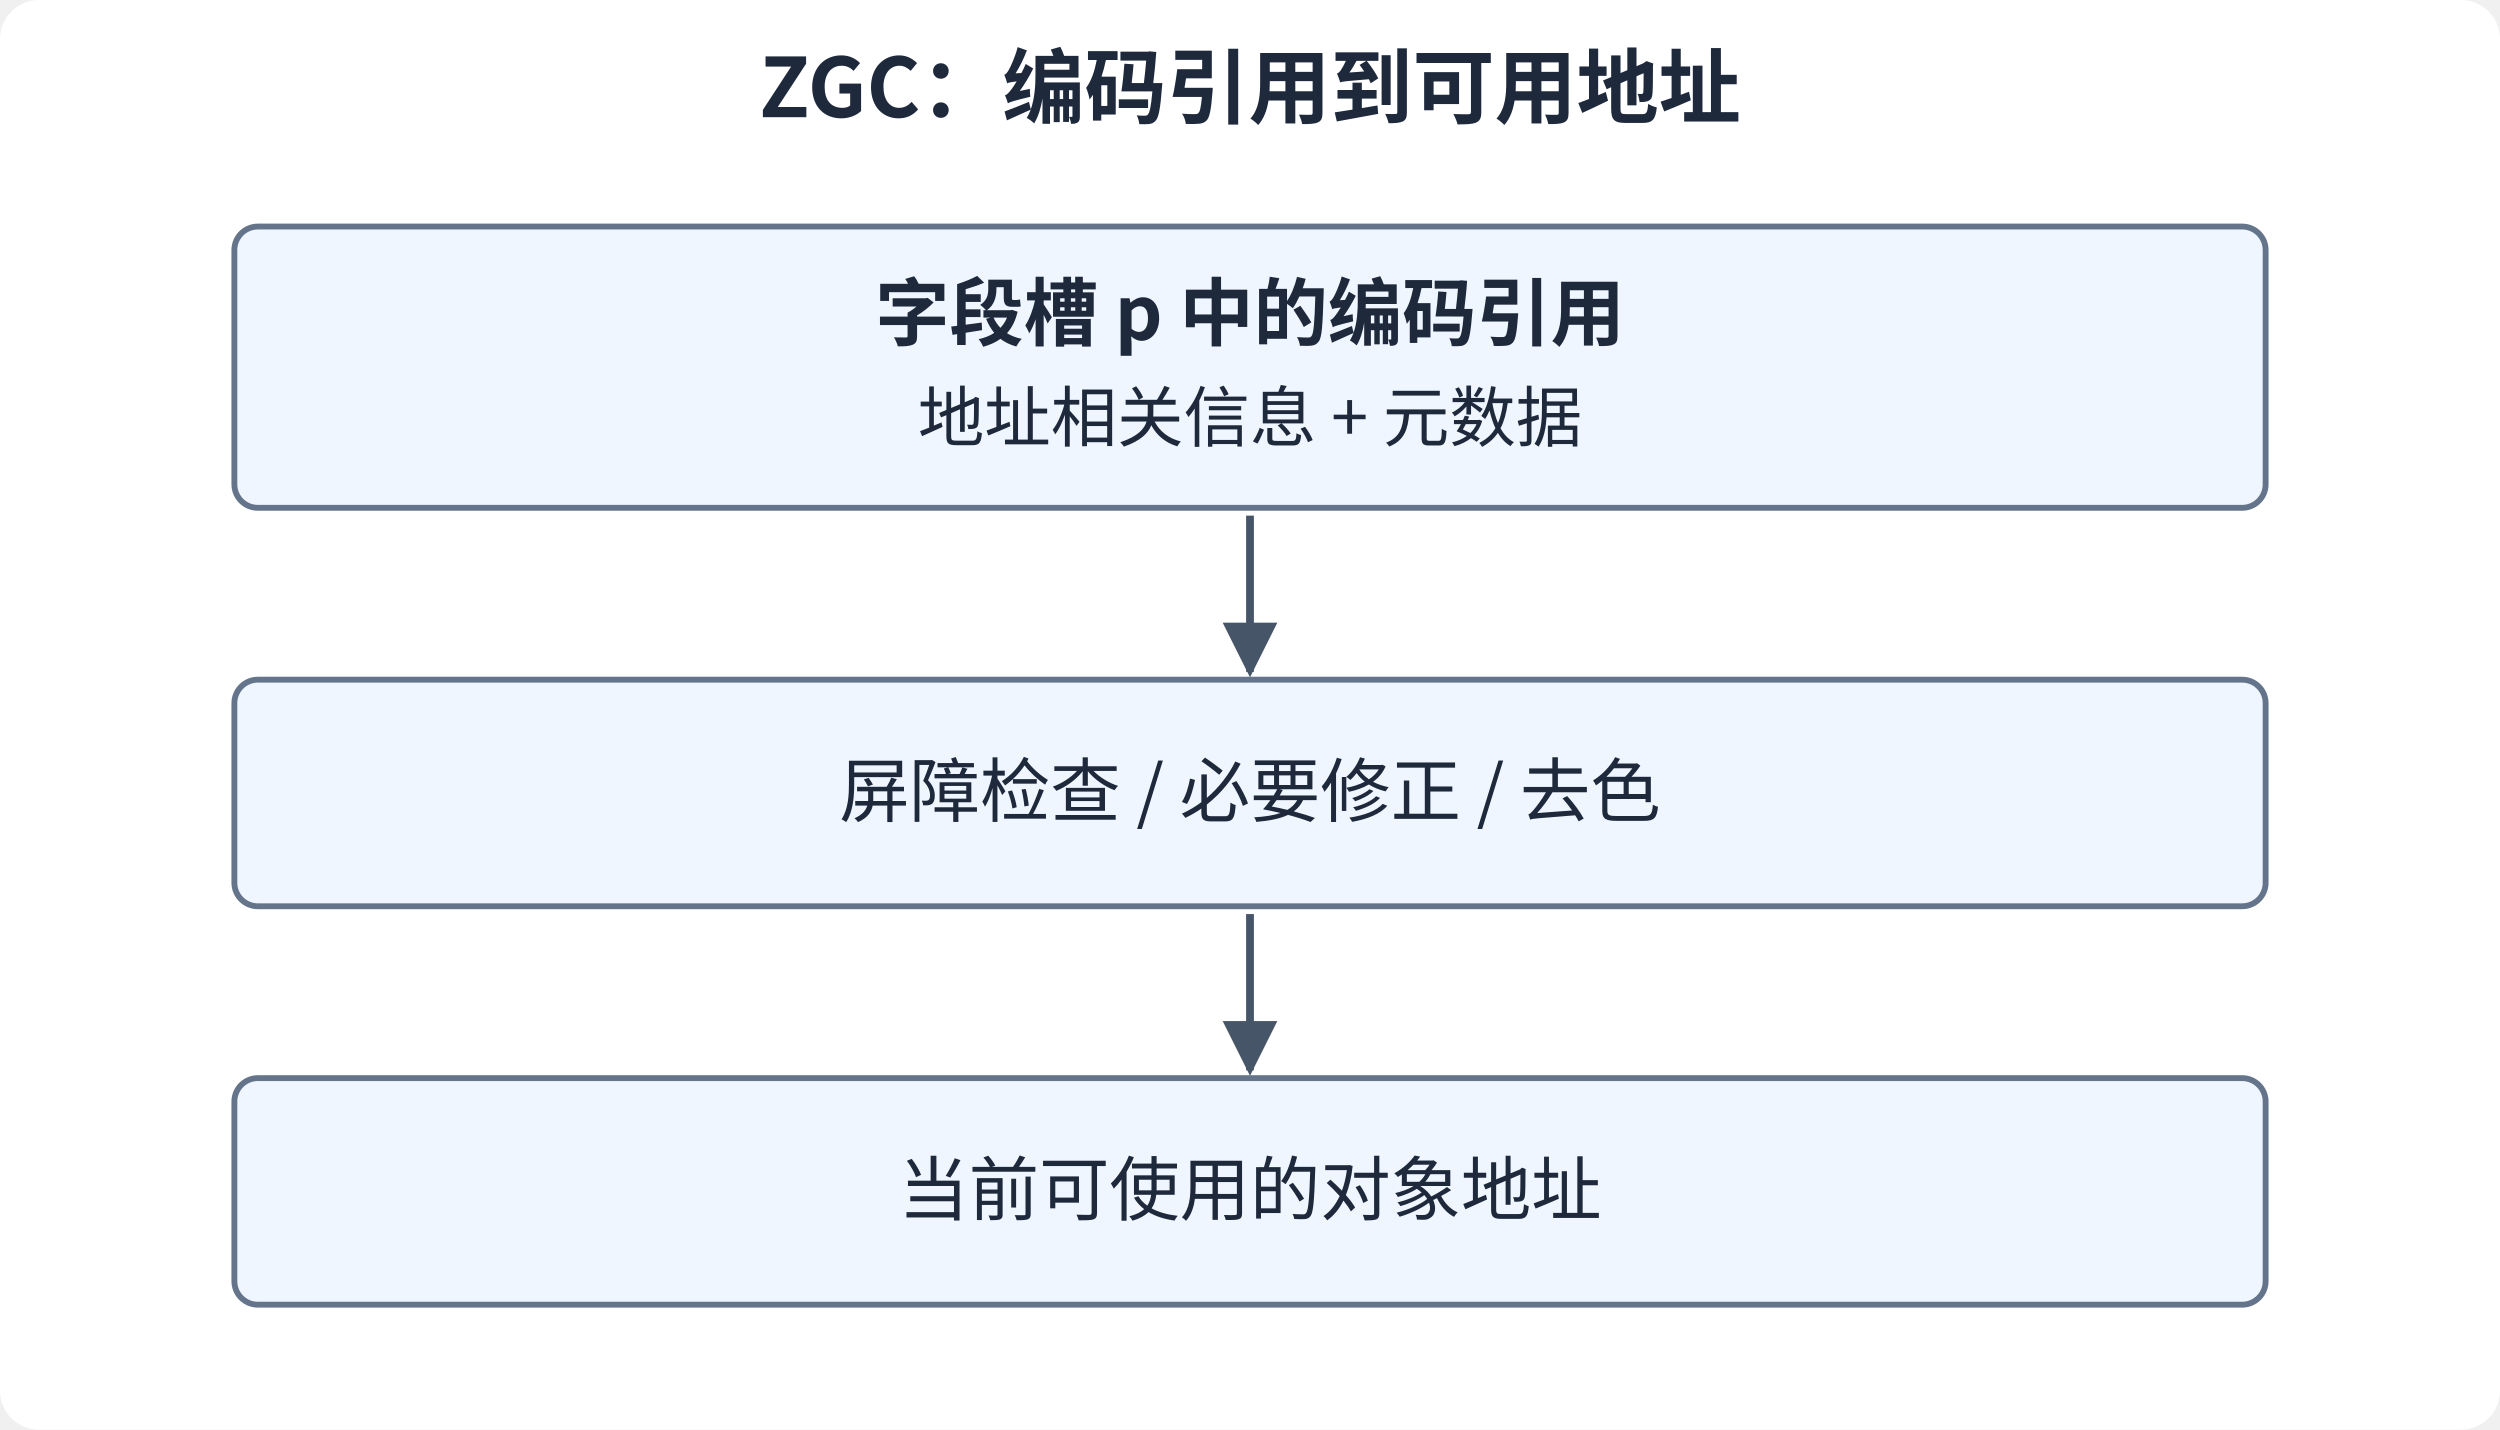
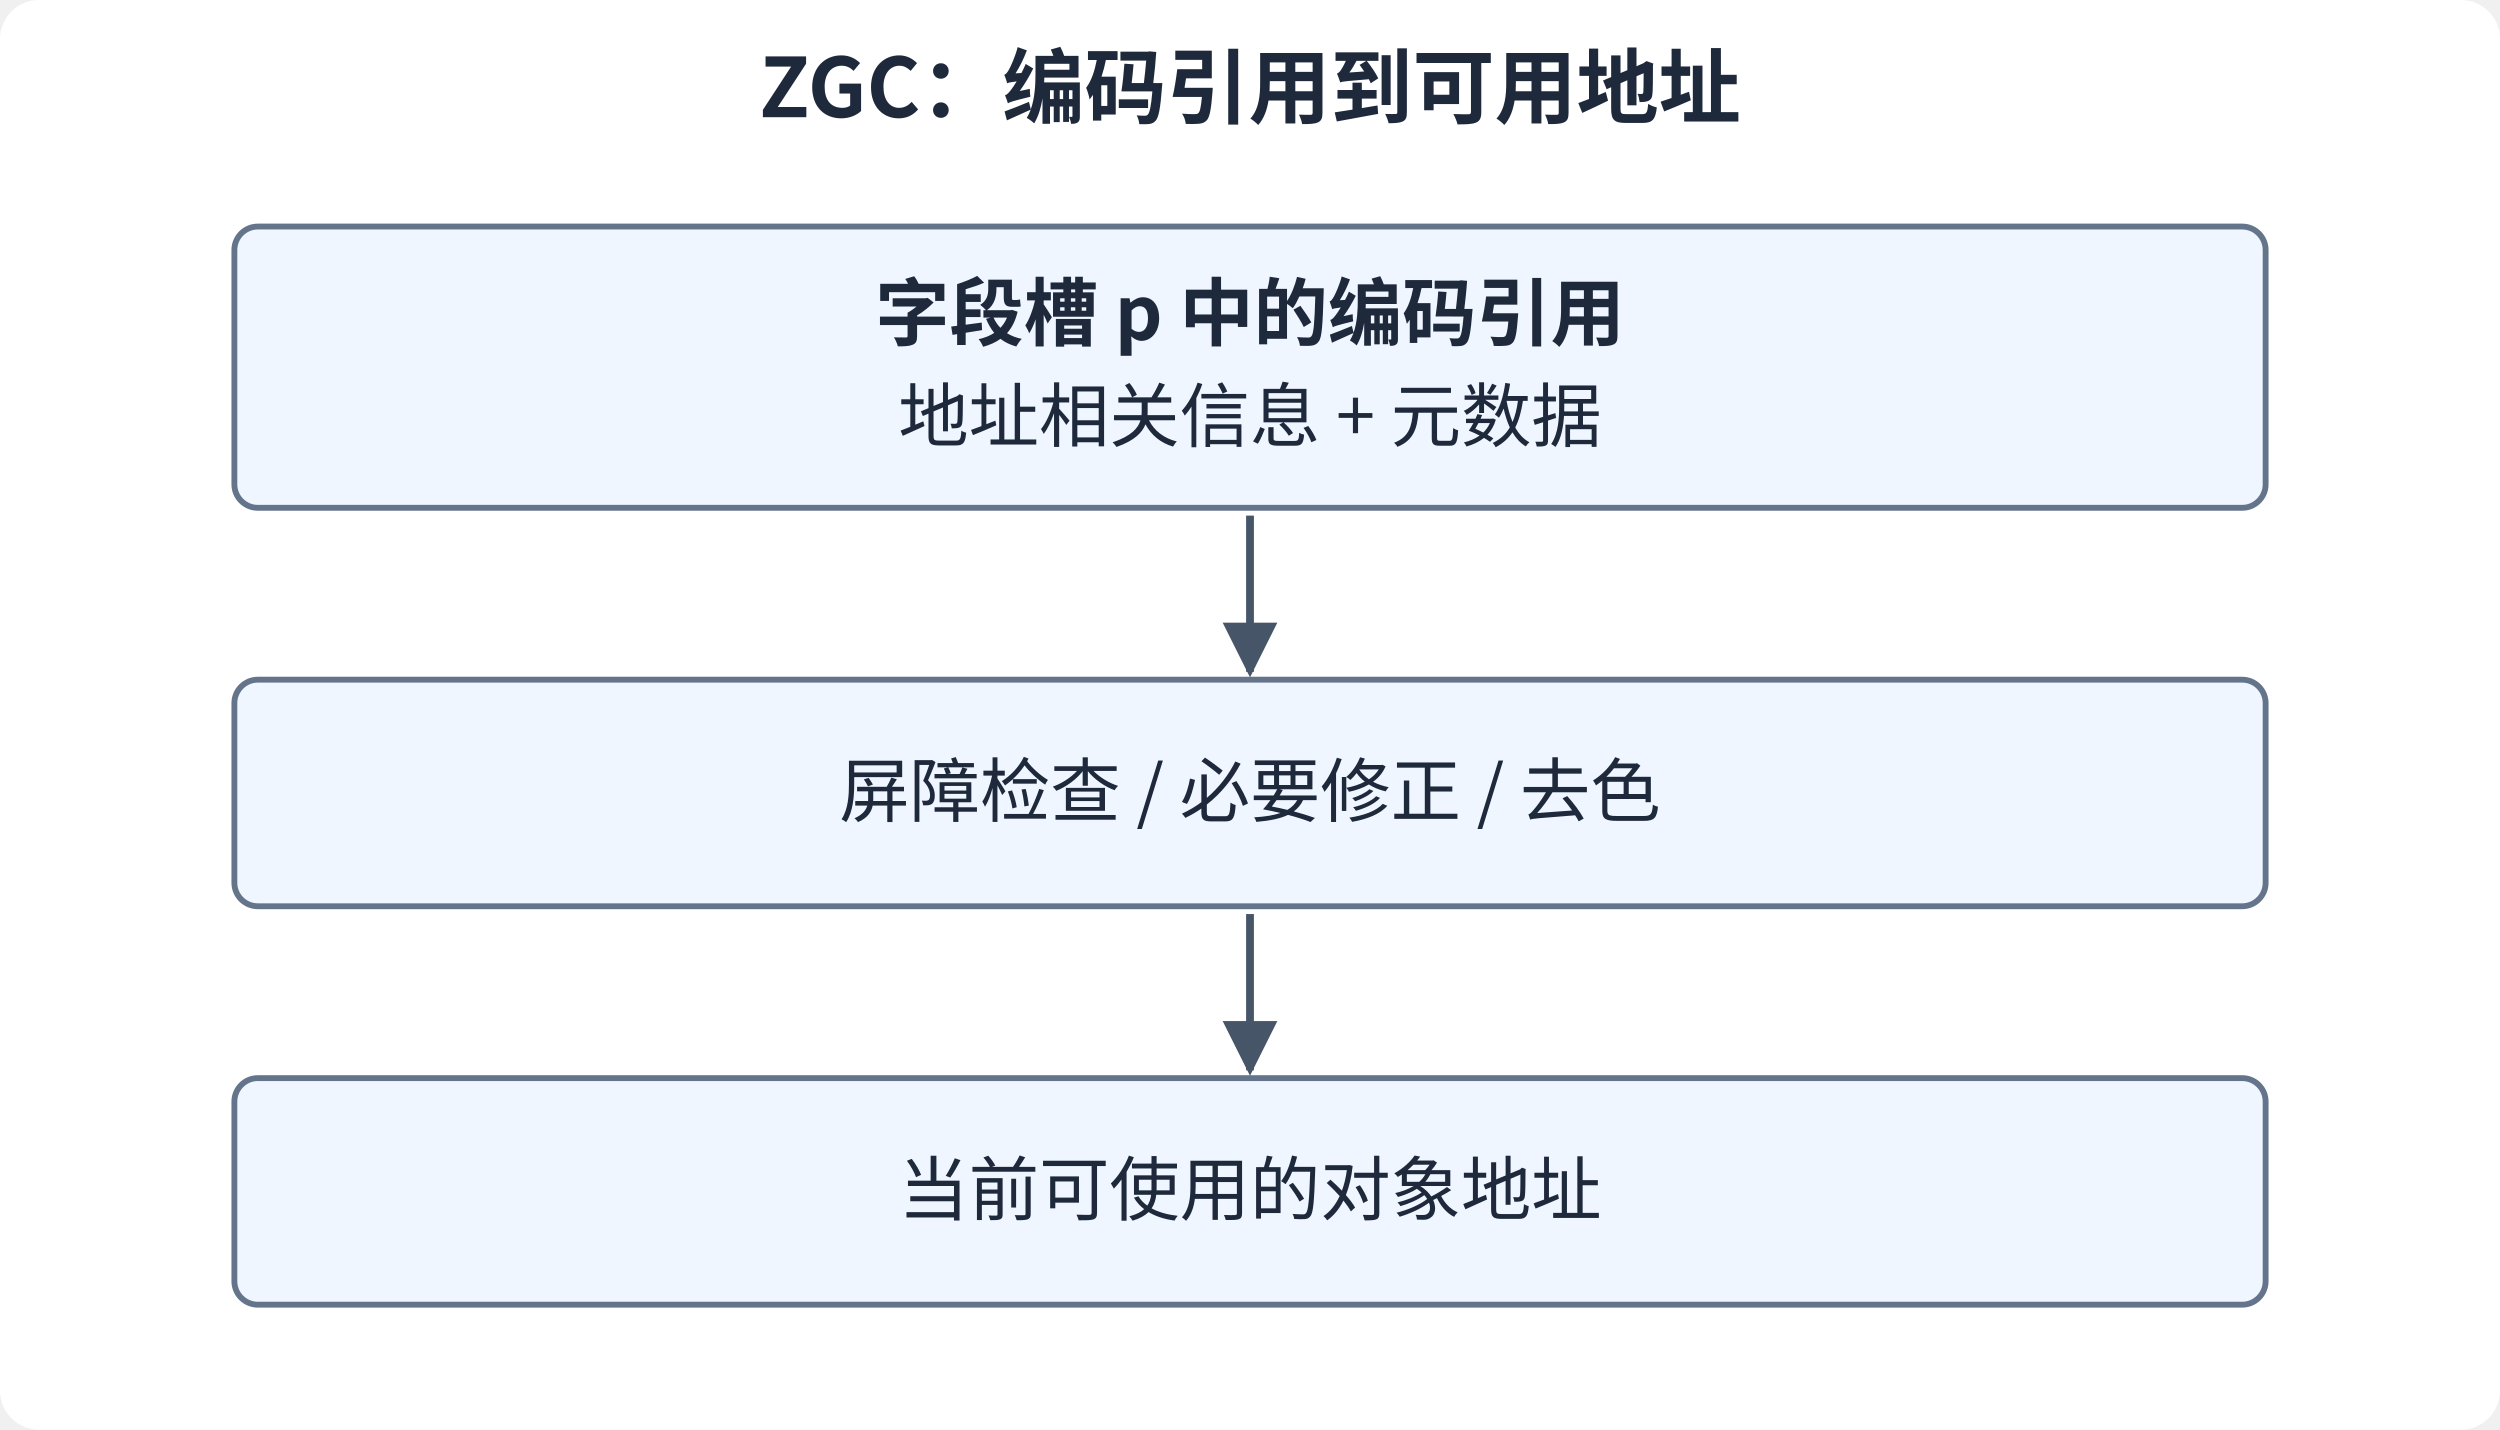
<svg xmlns="http://www.w3.org/2000/svg" width="640" height="366" viewBox="0 0 640 366" role="img" aria-labelledby="title desc">
  <defs>
    <marker id="arrow" viewBox="0 0 10 10" refX="9" refY="5" markerWidth="7" markerHeight="7" orient="auto-start-reverse">
      <path d="M0 0 L10 5 L0 10 Z" fill="#475569" />
    </marker>
  </defs>
  <style>text{font-family:"Microsoft YaHei","Noto Sans CJK SC",Arial,sans-serif;fill:#1e293b} .edge{fill:none;stroke:#475569;stroke-width:2;marker-end:url(#arrow)}</style>
  <rect width="640" height="366" rx="10" fill="#fff" />
  <text x="320" y="30" text-anchor="middle" font-size="21" font-weight="bold">ZGC：编码引用到可用地址</text>
  <rect x="60" y="58" width="520" height="72" rx="6" fill="#eff6ff" stroke="#64748b" stroke-width="1.5" />
  <text x="320" y="87" text-anchor="middle" font-size="19" font-weight="bold">字段槽 p 中的编码引用</text>
-   <text x="320" y="113" text-anchor="middle" font-size="17" font-weight="normal">地址相关信息 + 元数据</text>
+   <text x="320" y="113" text-anchor="middle" font-size="18" font-weight="normal">地址相关信息 + 元数据</text>
  <rect x="60" y="174" width="520" height="58" rx="6" fill="#eff6ff" stroke="#64748b" stroke-width="1.5" />
  <text x="320.0" y="209.0" text-anchor="middle" font-size="18" font-weight="normal">屏障检查 / 必要修正 / 去色</text>
  <rect x="60" y="276" width="520" height="58" rx="6" fill="#eff6ff" stroke="#64748b" stroke-width="1.5" />
  <text x="320.0" y="311.0" text-anchor="middle" font-size="18" font-weight="normal">当前可使用的对象地址</text>
  <path class="edge" d="M 320 132 V 172" />
  <path class="edge" d="M 320 234 V 274" />
</svg>
